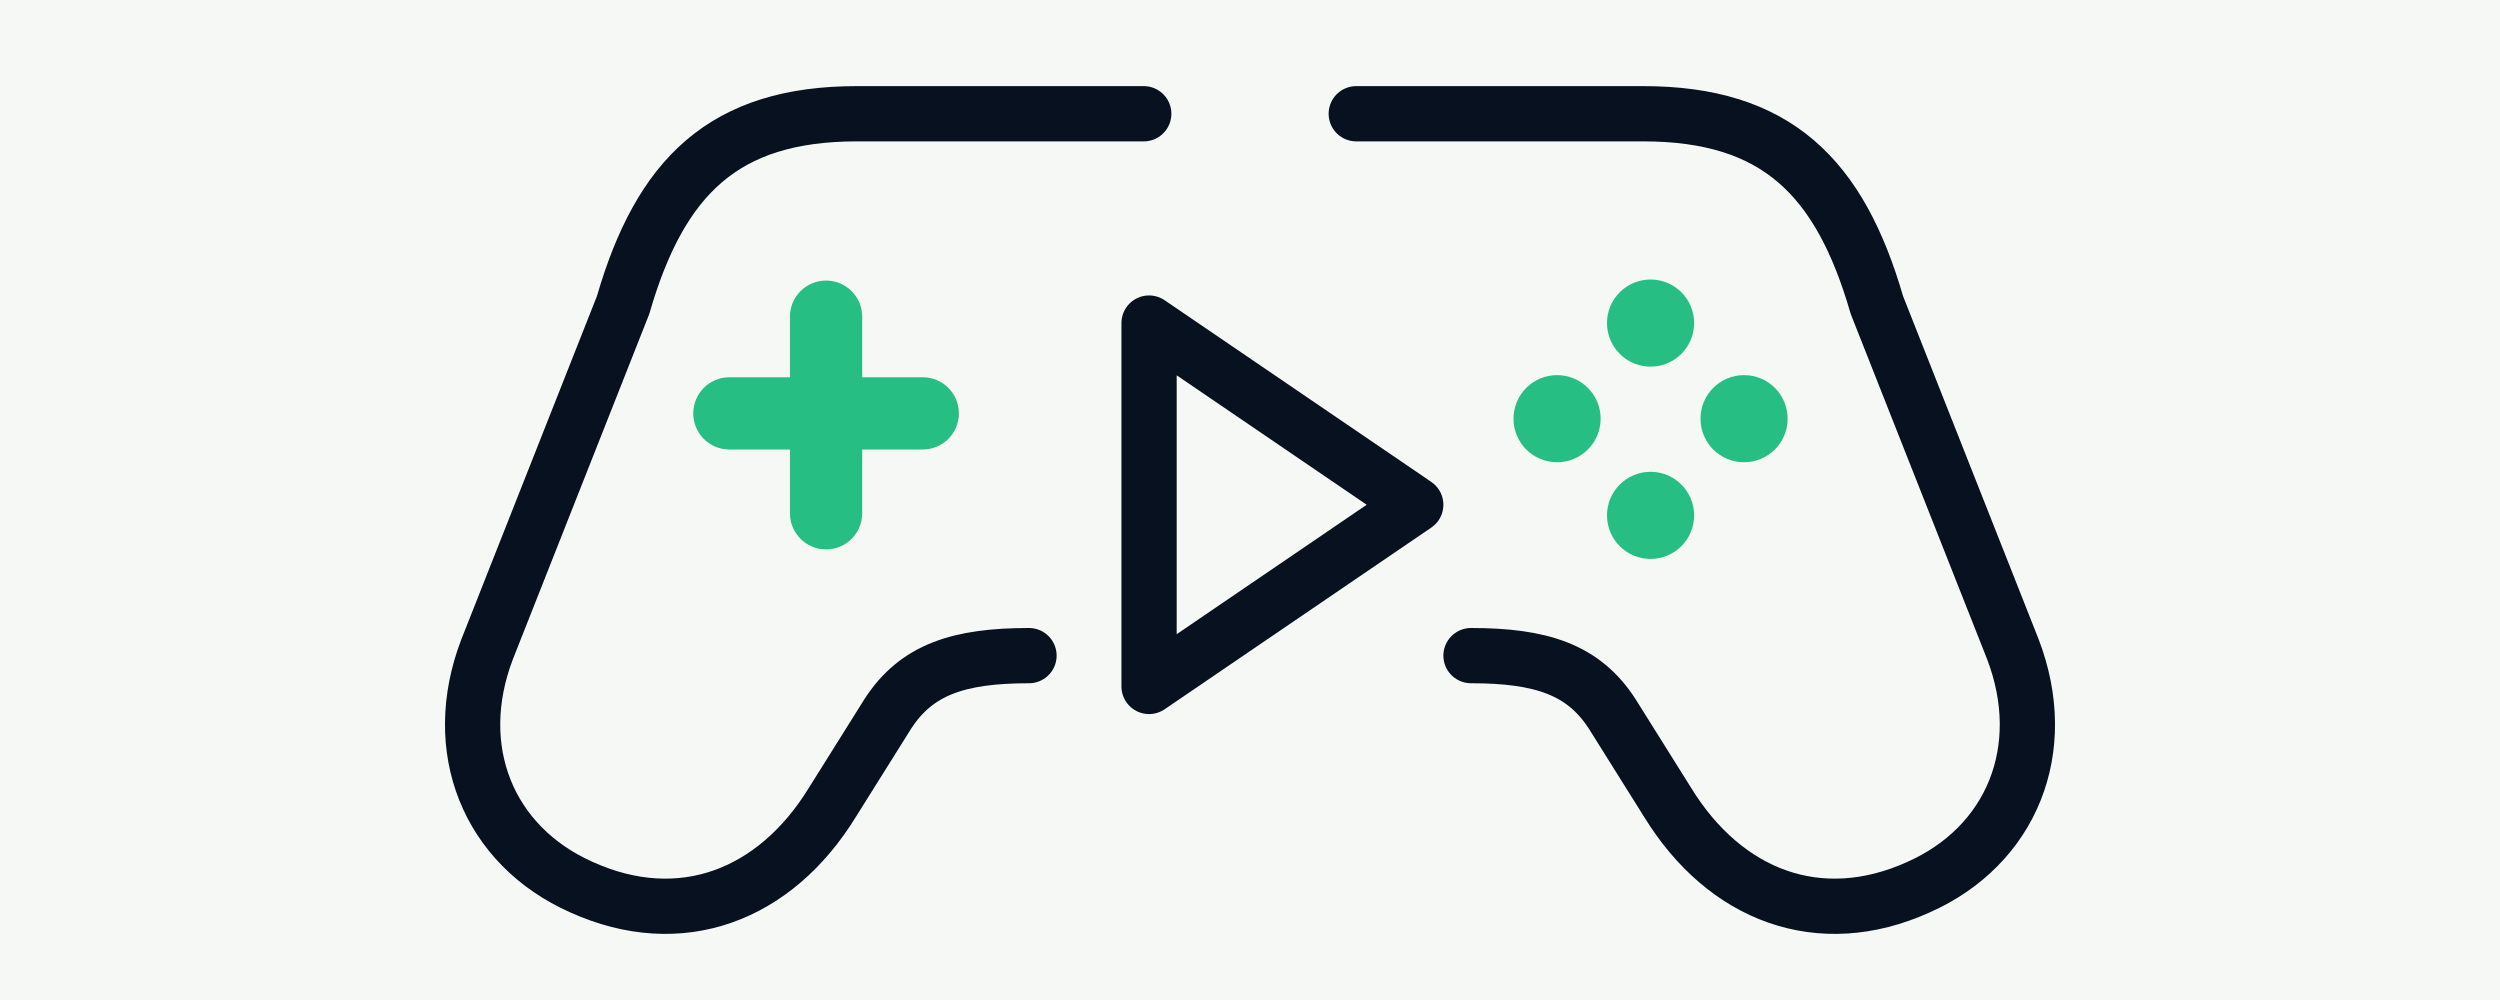
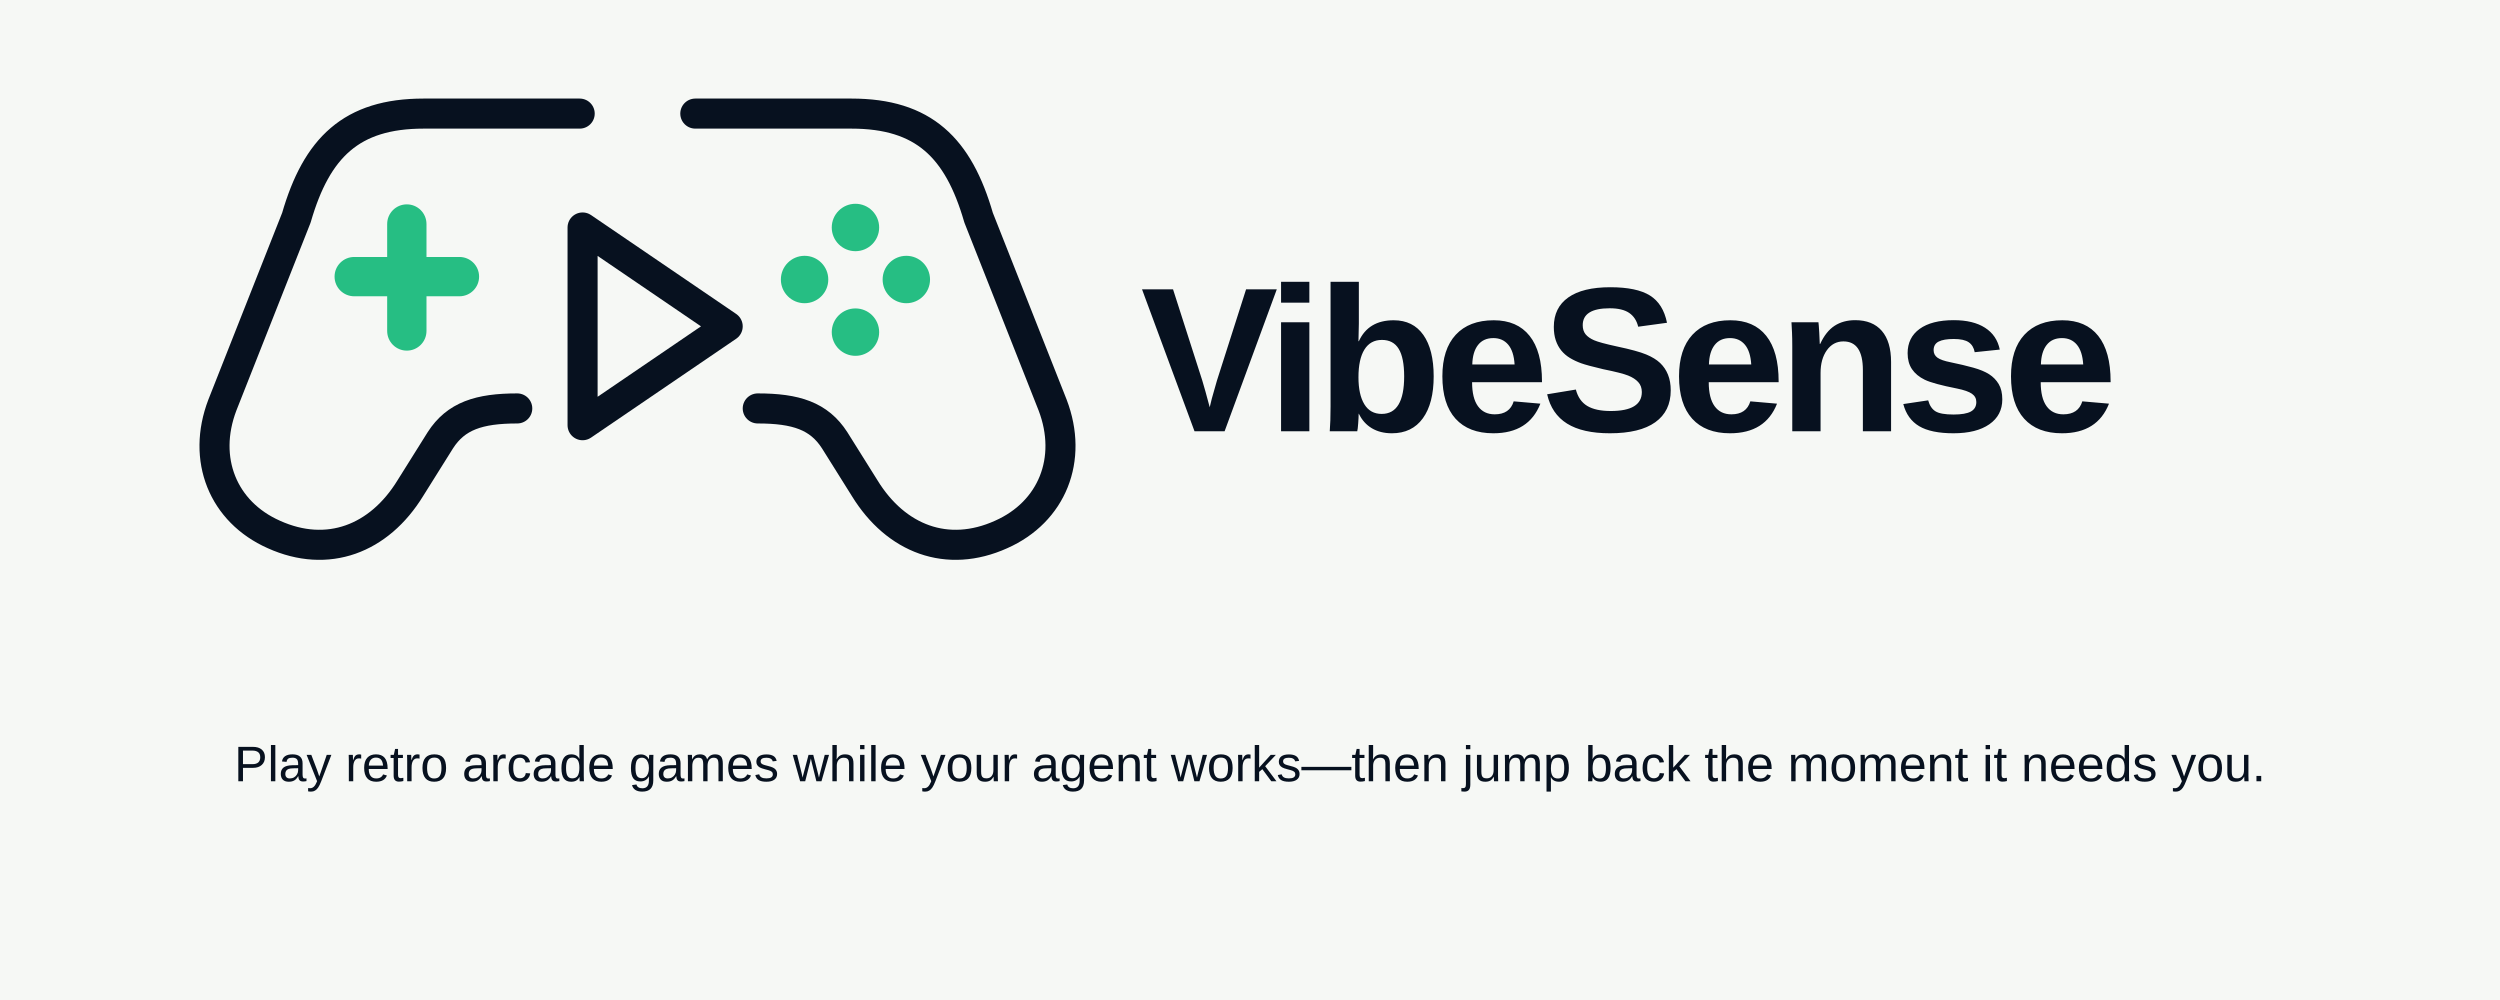
<svg xmlns="http://www.w3.org/2000/svg" viewBox="0 0 1600 640" role="img" aria-labelledby="title description">
  <style>
    .background { fill: #f6f8f5; }
+     .foreground { fill: #07111f; }
    .outline { fill: none; stroke: #07111f; stroke-linecap: round; stroke-linejoin: round; }
    .controls { fill: #26be83; }
+     .copy { font-family: -apple-system, BlinkMacSystemFont, "Segoe UI", Arial, sans-serif; }
+     .mobile-subtitle { display: none; }
    @media (prefers-color-scheme: dark) {
      .background { fill: #08120e; }
+       .foreground { fill: #f6f8f5; }
      .outline { stroke: #f6f8f5; }
+     }
+     @media (max-width: 480px) {
+       .desktop-subtitle { display: none; }
+       .mobile-subtitle { display: inline; }
    }
  </style>
  <rect class="background" width="1600" height="640" />
-   <g transform="translate(256 -2) scale(.68)">
+   <g transform="translate(112 32) scale(.37)">
    <g class="outline" stroke-width="52">
      <path d="M700 110H430C305 110 245 169 210 290L82 614C46 708 83 799 171 838C264 880 353 846 407 758L459 675C486 633 526 620 592 620" />
      <path d="M900 110H1170C1295 110 1355 169 1390 290L1518 614C1554 708 1517 799 1429 838C1336 880 1247 846 1193 758L1141 675C1114 633 1074 620 1008 620" />
      <path d="M705 307 956 478 705 649Z" />
    </g>
    <g class="controls">
      <rect x="367" y="267" width="68" height="253" rx="34" />
      <rect x="276" y="358" width="250" height="68" rx="34" />
      <circle cx="1177" cy="307" r="41" />
      <circle cx="1089" cy="397" r="41" />
      <circle cx="1265" cy="397" r="41" />
      <circle cx="1177" cy="488" r="41" />
    </g>
  </g>
+   <g class="copy foreground" aria-hidden="true">
+     <text x="730" y="276" font-size="132" font-weight="700" letter-spacing="-5">VibeSense</text>
+     <text class="desktop-subtitle" x="800" y="500" font-size="32" font-weight="500" text-anchor="middle">Play retro arcade games while your agent works—then jump back the moment it needs you.</text>
+     <text class="mobile-subtitle" x="800" y="485" font-size="48" font-weight="500" text-anchor="middle">
+       <tspan x="800">Play retro arcade games while your agent works—</tspan>
+       <tspan x="800" dy="56">then jump back the moment it needs you.</tspan>
+     </text>
+   </g>
</svg>
